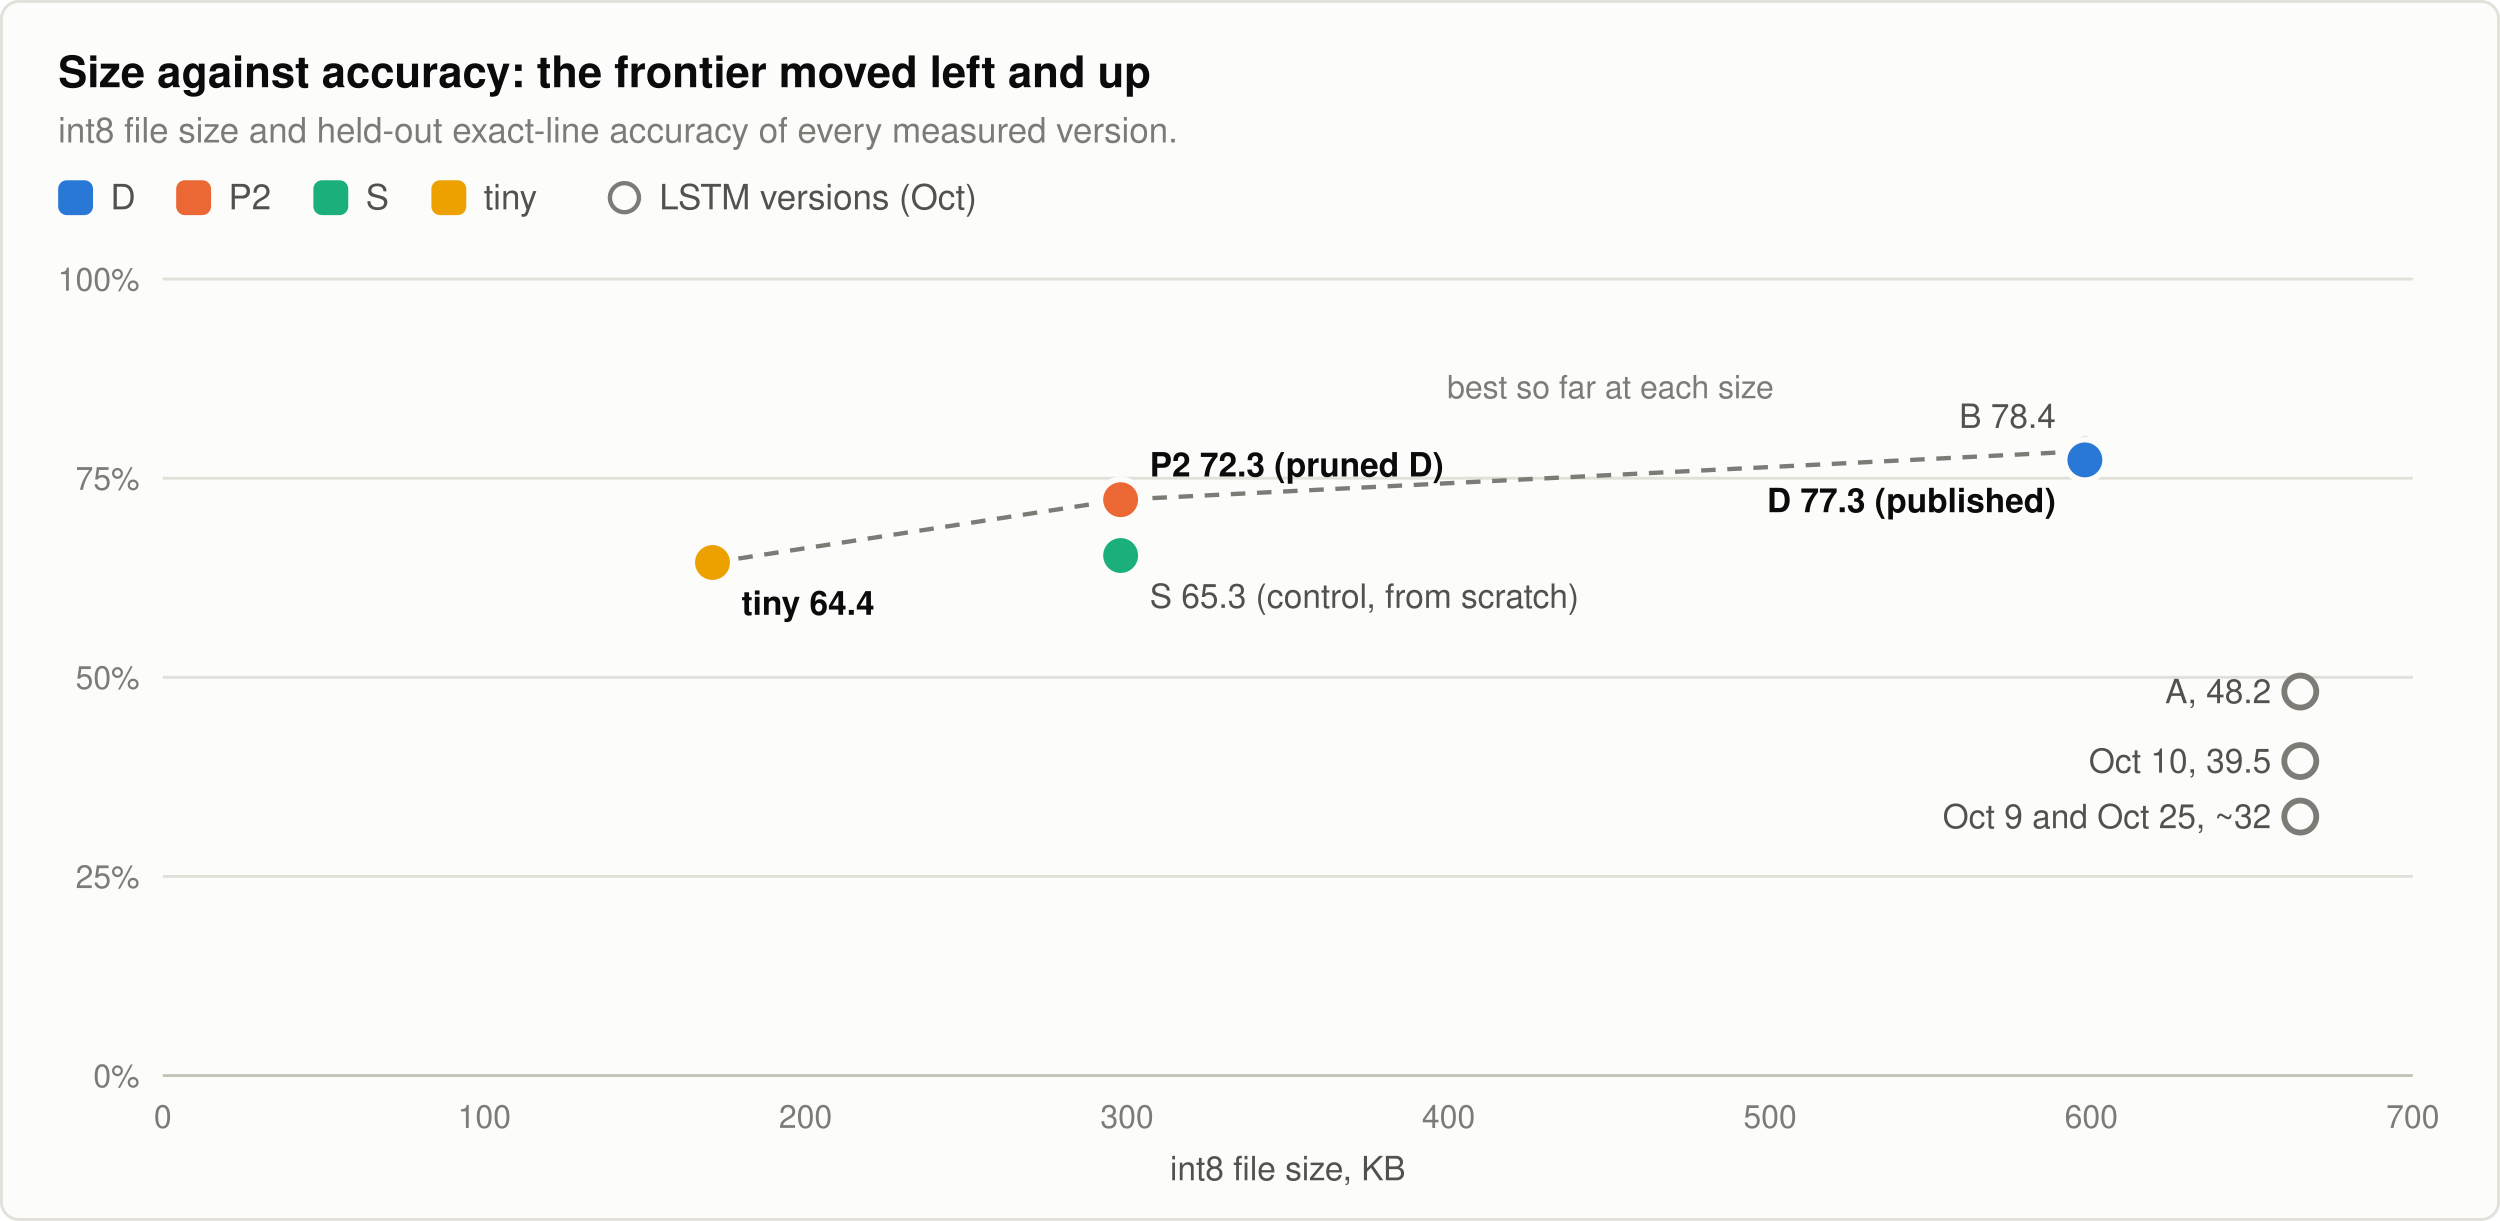
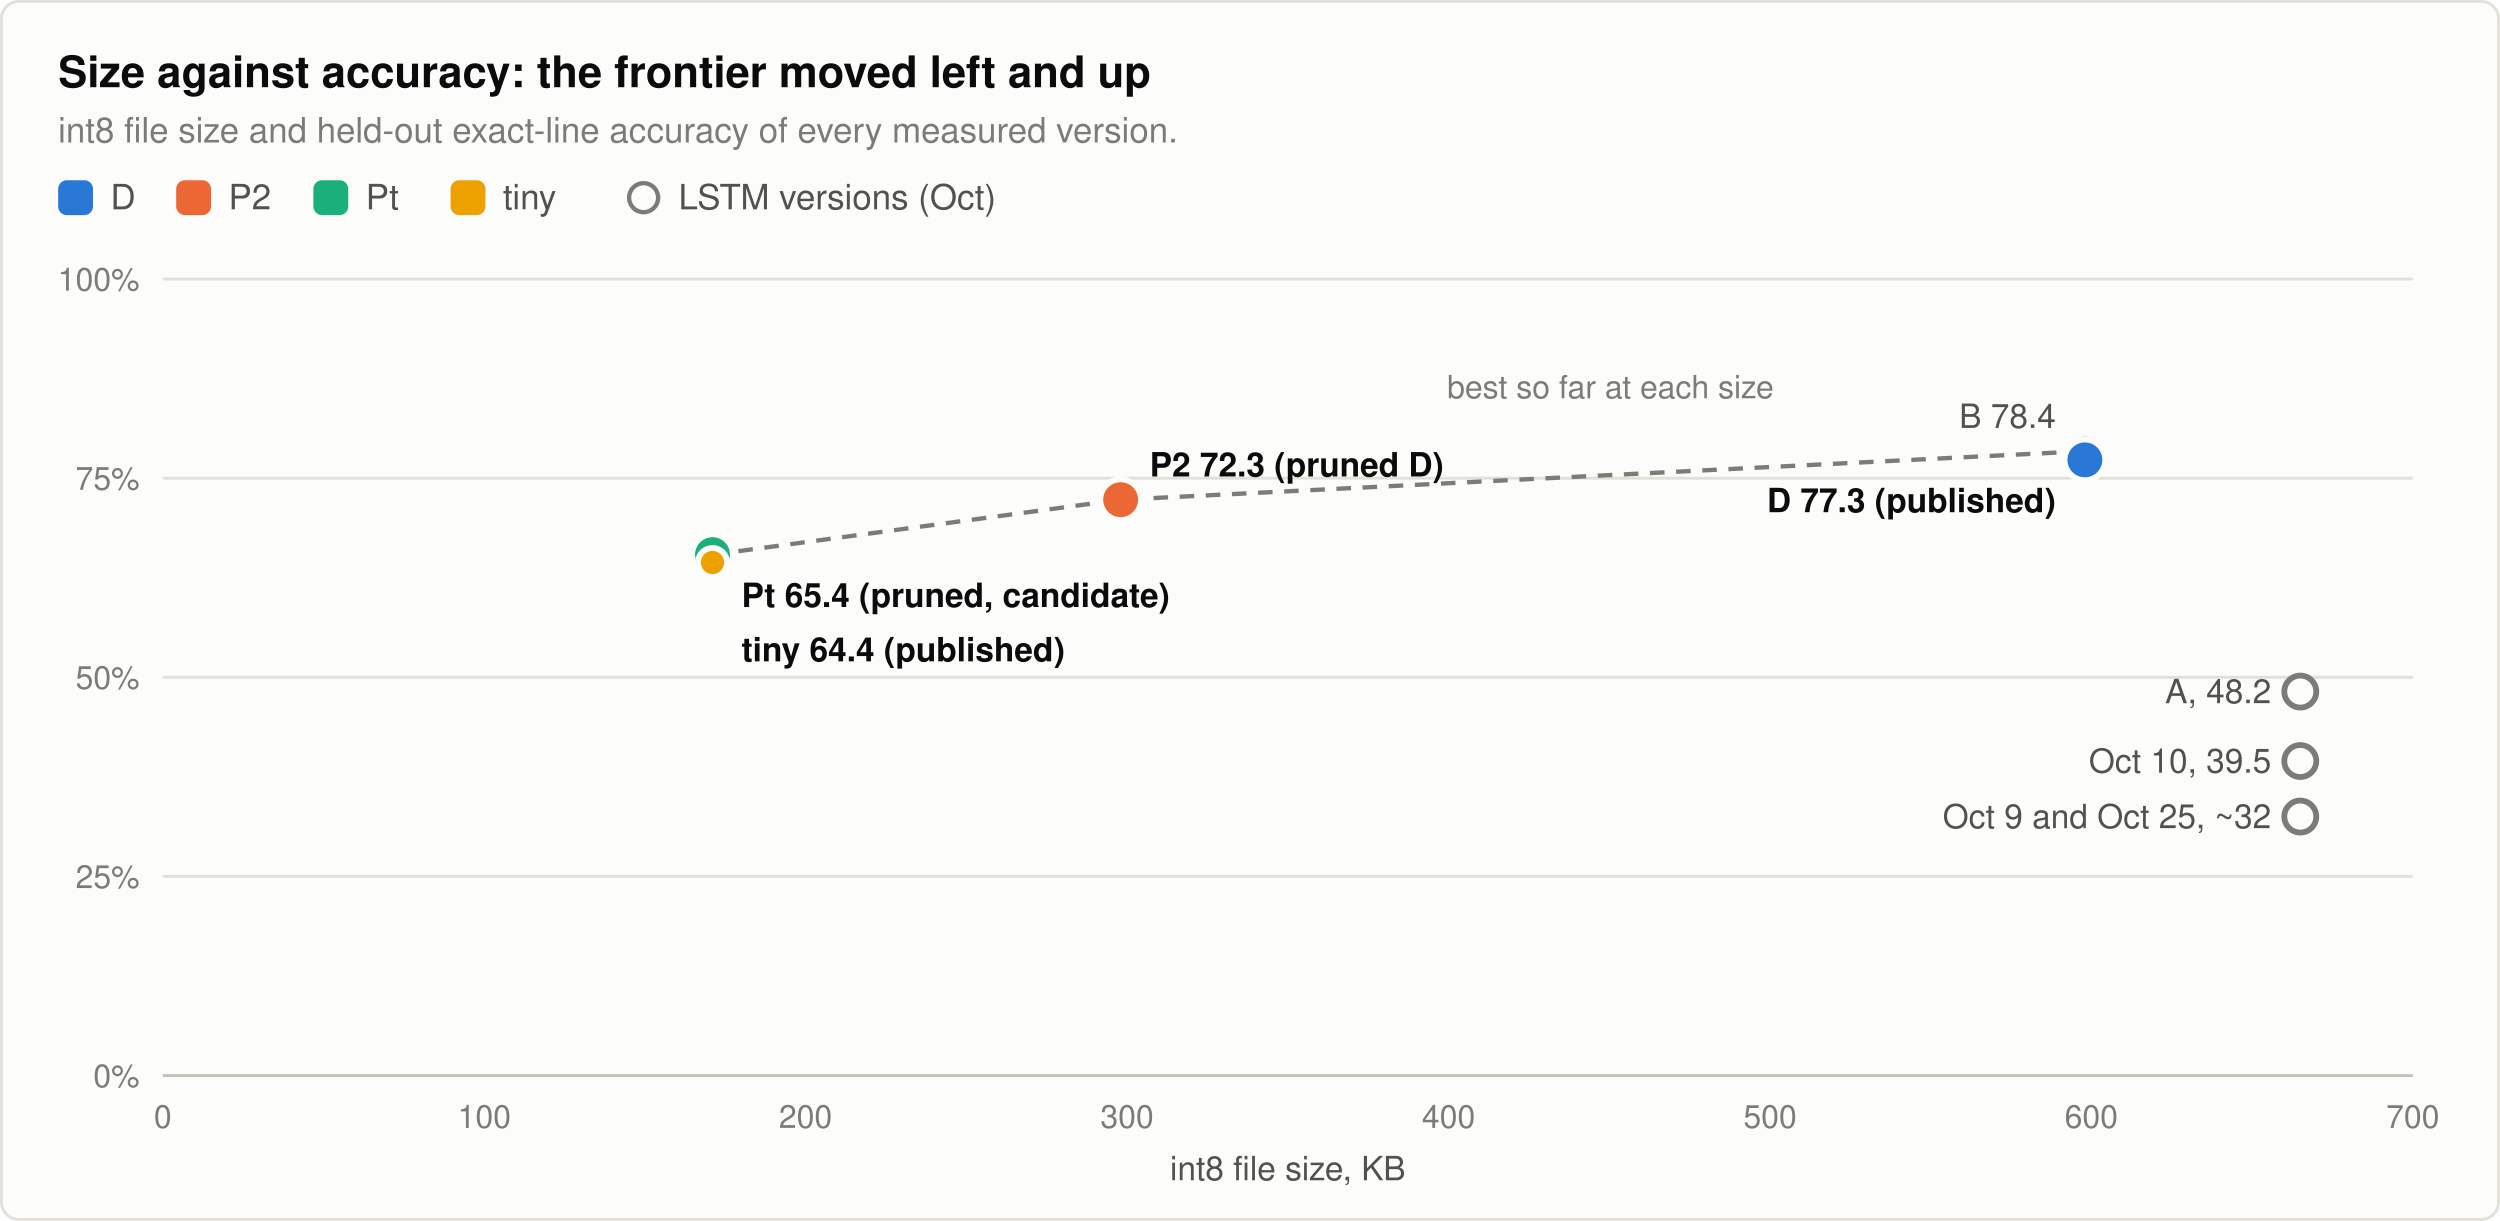
<svg xmlns="http://www.w3.org/2000/svg" viewBox="0 0 860 420" width="860" height="420" font-family="-apple-system, BlinkMacSystemFont, 'Segoe UI', Helvetica, Arial, sans-serif">
  <rect x="0.5" y="0.5" width="859" height="419" rx="6" fill="#fcfcfb" stroke="#e1e0d9" />
  <text x="20" y="30" font-size="15" font-weight="600" fill="#0b0b0b">Size against accuracy: the frontier moved left and up</text>
  <text x="20" y="49" font-size="12" fill="#7d7b75">int8 file size and held-out exact-line accuracy of every measured version.</text>
  <rect x="20" y="62" width="12" height="12" rx="3" fill="#2a78d6" />
  <text x="38" y="72" font-size="12" fill="#52514e">D</text>
  <rect x="60.6" y="62" width="12" height="12" rx="3" fill="#eb6834" />
  <text x="78.6" y="72" font-size="12" fill="#52514e">P2</text>
  <rect x="107.8" y="62" width="12" height="12" rx="3" fill="#1baf7a" />
-   <text x="125.8" y="72" font-size="12" fill="#52514e">S</text>
-   <rect x="148.4" y="62" width="12" height="12" rx="3" fill="#eda100" />
-   <text x="166.4" y="72" font-size="12" fill="#52514e">tiny</text>
-   <circle cx="214.8" cy="68" r="5" fill="#fcfcfb" stroke="#7d7b75" stroke-width="1.5" />
-   <text x="226.8" y="72" font-size="12" fill="#52514e">LSTM versions (Oct)</text>
+   <text x="125.8" y="72" font-size="12" fill="#52514e">Pt</text>
+   <rect x="155.0" y="62" width="12" height="12" rx="3" fill="#eda100" />
+   <text x="173.0" y="72" font-size="12" fill="#52514e">tiny</text>
+   <circle cx="221.4" cy="68" r="5" fill="#fcfcfb" stroke="#7d7b75" stroke-width="1.5" />
+   <text x="233.4" y="72" font-size="12" fill="#52514e">LSTM versions (Oct)</text>
  <line x1="56" x2="830" y1="370.0" y2="370.0" stroke="#c3c2b7" />
  <text x="48" y="374.0" font-size="11" text-anchor="end" fill="#7d7b75">0%</text>
  <line x1="56" x2="830" y1="301.5" y2="301.5" stroke="#e1e0d9" />
  <text x="48" y="305.5" font-size="11" text-anchor="end" fill="#7d7b75">25%</text>
  <line x1="56" x2="830" y1="233.0" y2="233.0" stroke="#e1e0d9" />
  <text x="48" y="237.0" font-size="11" text-anchor="end" fill="#7d7b75">50%</text>
  <line x1="56" x2="830" y1="164.5" y2="164.5" stroke="#e1e0d9" />
  <text x="48" y="168.5" font-size="11" text-anchor="end" fill="#7d7b75">75%</text>
  <line x1="56" x2="830" y1="96.0" y2="96.0" stroke="#e1e0d9" />
  <text x="48" y="100.0" font-size="11" text-anchor="end" fill="#7d7b75">100%</text>
  <text x="56.0" y="388" font-size="11" text-anchor="middle" fill="#7d7b75">0</text>
  <text x="166.6" y="388" font-size="11" text-anchor="middle" fill="#7d7b75">100</text>
  <text x="277.1" y="388" font-size="11" text-anchor="middle" fill="#7d7b75">200</text>
  <text x="387.7" y="388" font-size="11" text-anchor="middle" fill="#7d7b75">300</text>
  <text x="498.3" y="388" font-size="11" text-anchor="middle" fill="#7d7b75">400</text>
  <text x="608.9" y="388" font-size="11" text-anchor="middle" fill="#7d7b75">500</text>
  <text x="719.4" y="388" font-size="11" text-anchor="middle" fill="#7d7b75">600</text>
  <text x="830.0" y="388" font-size="11" text-anchor="middle" fill="#7d7b75">700</text>
  <text x="443" y="406" font-size="11.5" text-anchor="middle" fill="#52514e">int8 file size, KB</text>
-   <path d="M245.1,193.5 L385.5,171.9 L717.2,155.2" fill="none" stroke="#7d7b75" stroke-width="1.5" stroke-dasharray="5 4" />
+   <path d="M245.1,190.8 L385.5,171.9 L717.2,155.2" fill="none" stroke="#7d7b75" stroke-width="1.5" stroke-dasharray="5 4" />
  <text x="554" y="137" font-size="11" text-anchor="middle" fill="#7d7b75">best so far at each size</text>
  <circle cx="717.2" cy="155.2" r="6" fill="#7d7b75" stroke="#fcfcfb" stroke-width="2" />
  <text x="707.2" y="147.2" font-size="11.5" text-anchor="end" font-weight="400" fill="#52514e">B 78.4</text>
-   <circle cx="245.1" cy="193.5" r="7" fill="#eda100" stroke="#fcfcfb" stroke-width="2" />
-   <text x="255.1" y="211.5" font-size="11.5" text-anchor="start" font-weight="600" fill="#0b0b0b">tiny 64.4</text>
-   <circle cx="385.5" cy="191.1" r="7" fill="#1baf7a" stroke="#fcfcfb" stroke-width="2" />
-   <text x="395.5" y="209.1" font-size="11.5" text-anchor="start" font-weight="400" fill="#52514e">S 65.3 (control, from scratch)</text>
+   <circle cx="245.1" cy="190.8" r="7" fill="#1baf7a" stroke="#fcfcfb" stroke-width="2" />
+   <text x="255.1" y="208.8" font-size="11.5" text-anchor="start" font-weight="600" fill="#0b0b0b">Pt 65.4 (pruned, candidate)</text>
+   <circle cx="245.1" cy="193.5" r="5" fill="#eda100" stroke="#fcfcfb" stroke-width="2" />
+   <text x="255.1" y="227.5" font-size="11.5" text-anchor="start" font-weight="600" fill="#0b0b0b">tiny 64.4 (published)</text>
  <circle cx="385.5" cy="171.9" r="7" fill="#eb6834" stroke="#fcfcfb" stroke-width="2" />
  <text x="395.5" y="163.9" font-size="11.5" text-anchor="start" font-weight="600" fill="#0b0b0b">P2 72.3 (pruned D)</text>
  <circle cx="717.2" cy="158.2" r="7" fill="#2a78d6" stroke="#fcfcfb" stroke-width="2" />
  <text x="707.2" y="176.2" font-size="11.5" text-anchor="end" font-weight="600" fill="#0b0b0b">D 77.3 (published)</text>
  <circle cx="791.3" cy="261.8" r="5.5" fill="#fcfcfb" stroke="#7d7b75" stroke-width="2" />
  <text x="781.3" y="265.8" font-size="11.5" text-anchor="end" font-weight="400" fill="#52514e">Oct 10, 39.5</text>
  <circle cx="791.3" cy="237.9" r="5.5" fill="#fcfcfb" stroke="#7d7b75" stroke-width="2" />
  <text x="781.3" y="241.9" font-size="11.5" text-anchor="end" font-weight="400" fill="#52514e">A, 48.2</text>
  <circle cx="791.3" cy="280.9" r="5.5" fill="#fcfcfb" stroke="#7d7b75" stroke-width="2" />
  <text x="781.3" y="284.9" font-size="11.5" text-anchor="end" font-weight="400" fill="#52514e">Oct 9 and Oct 25, ~32</text>
</svg>
